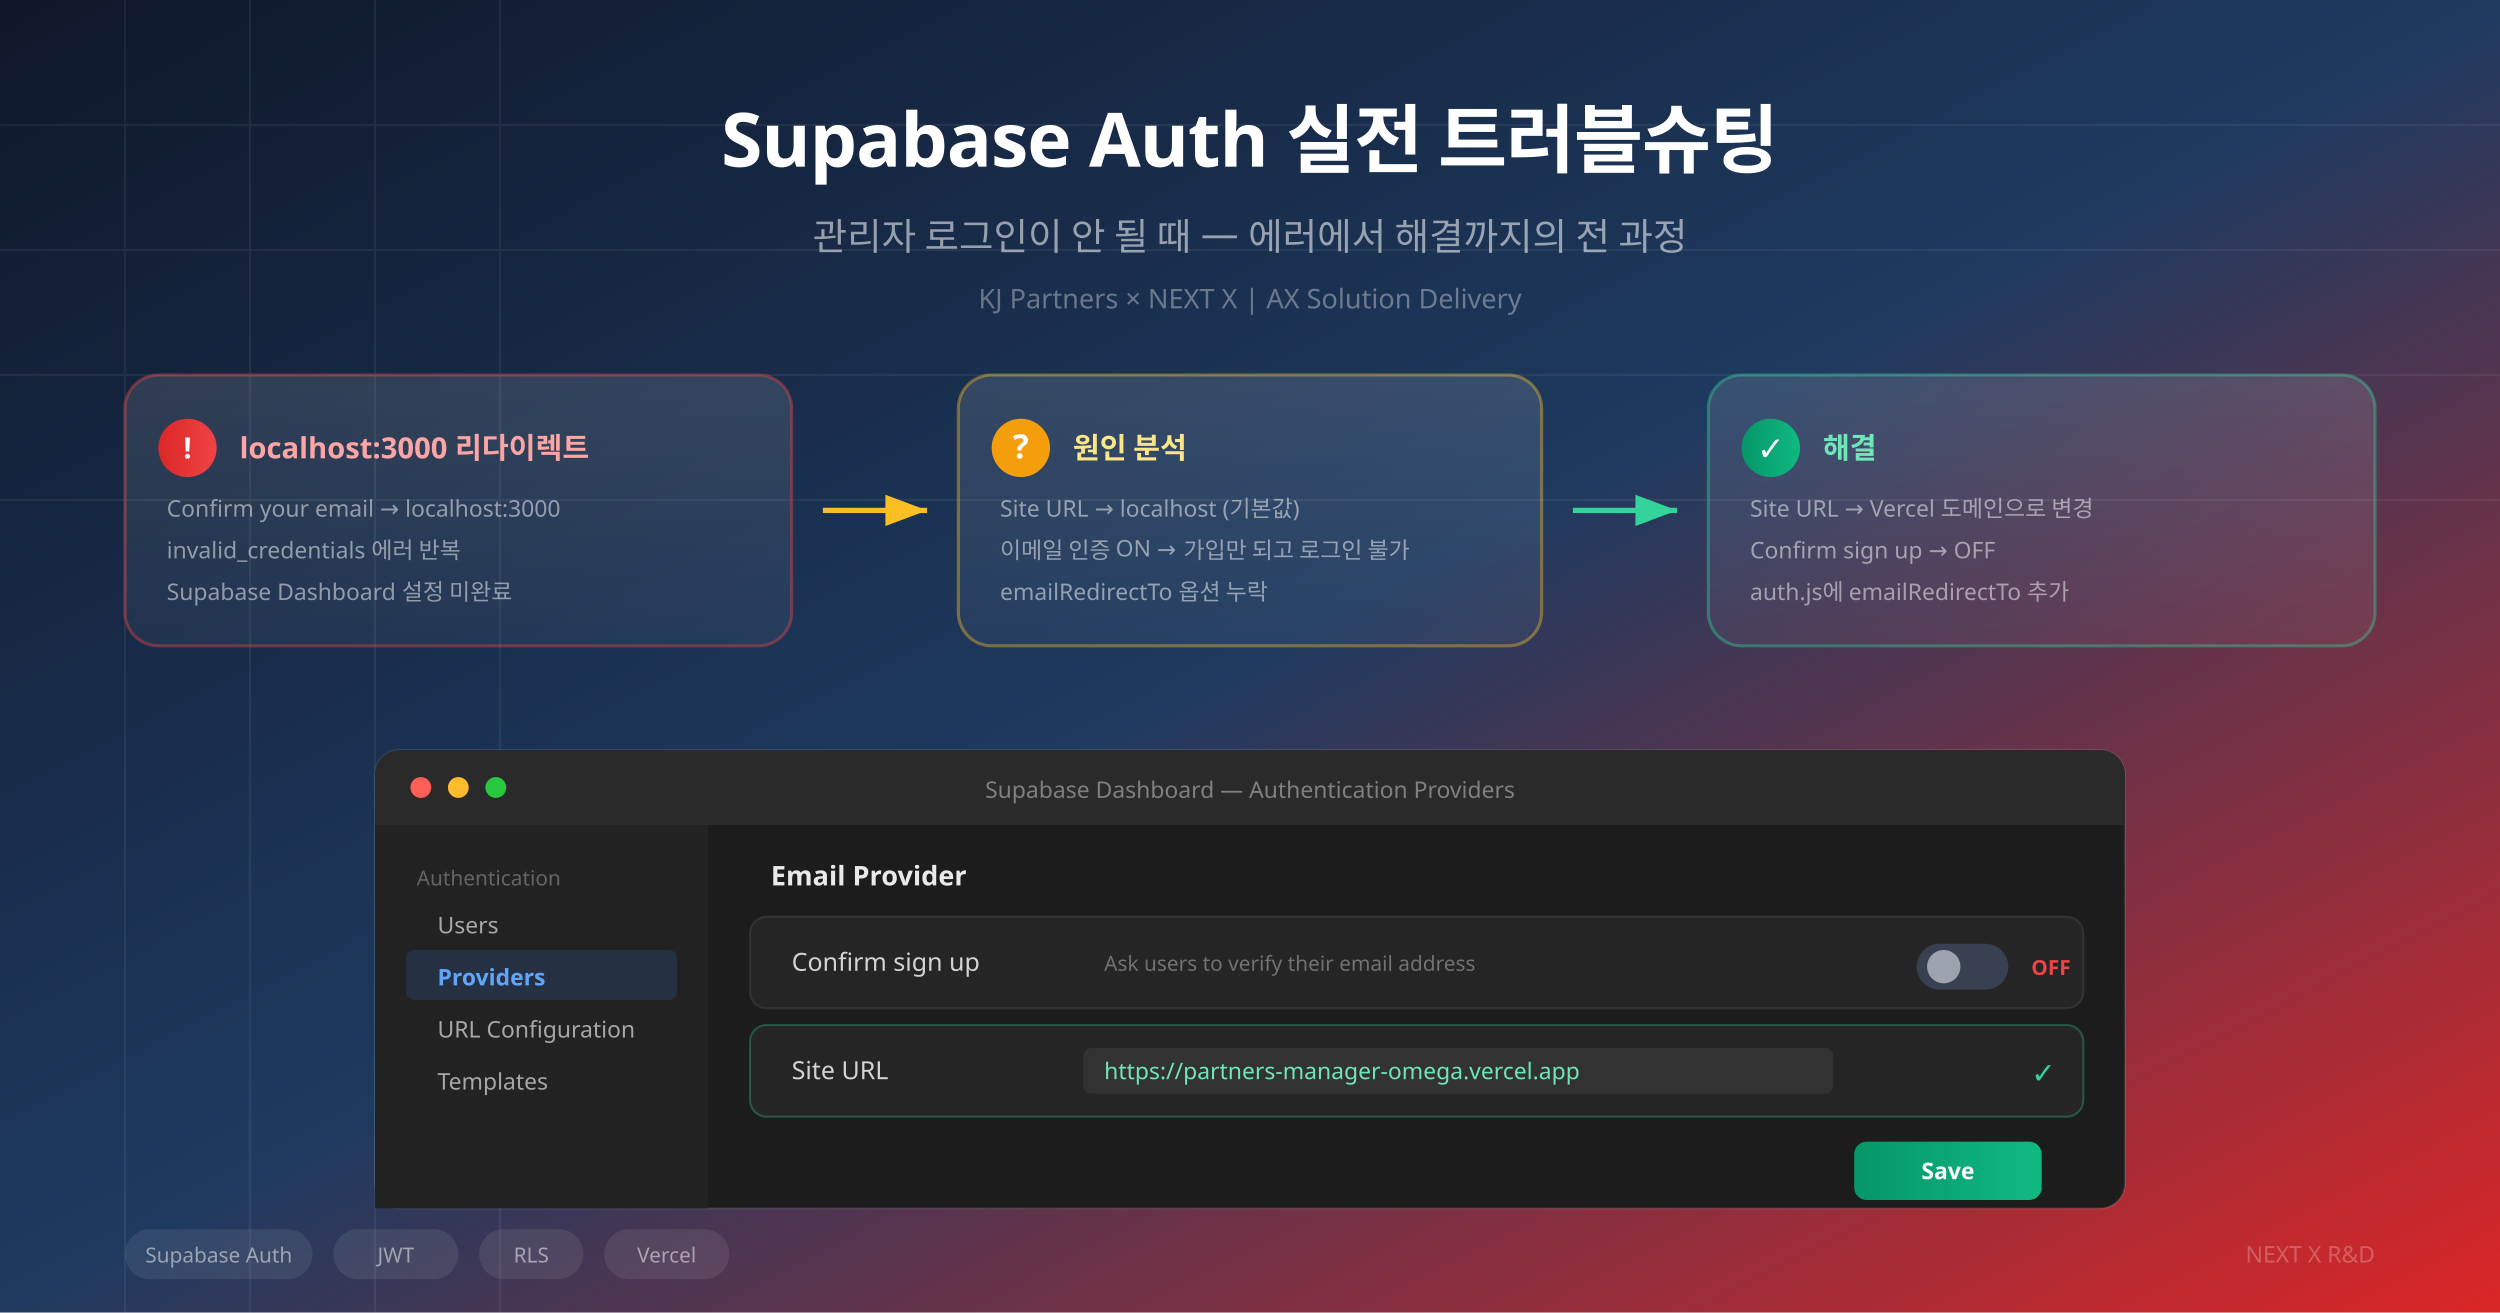
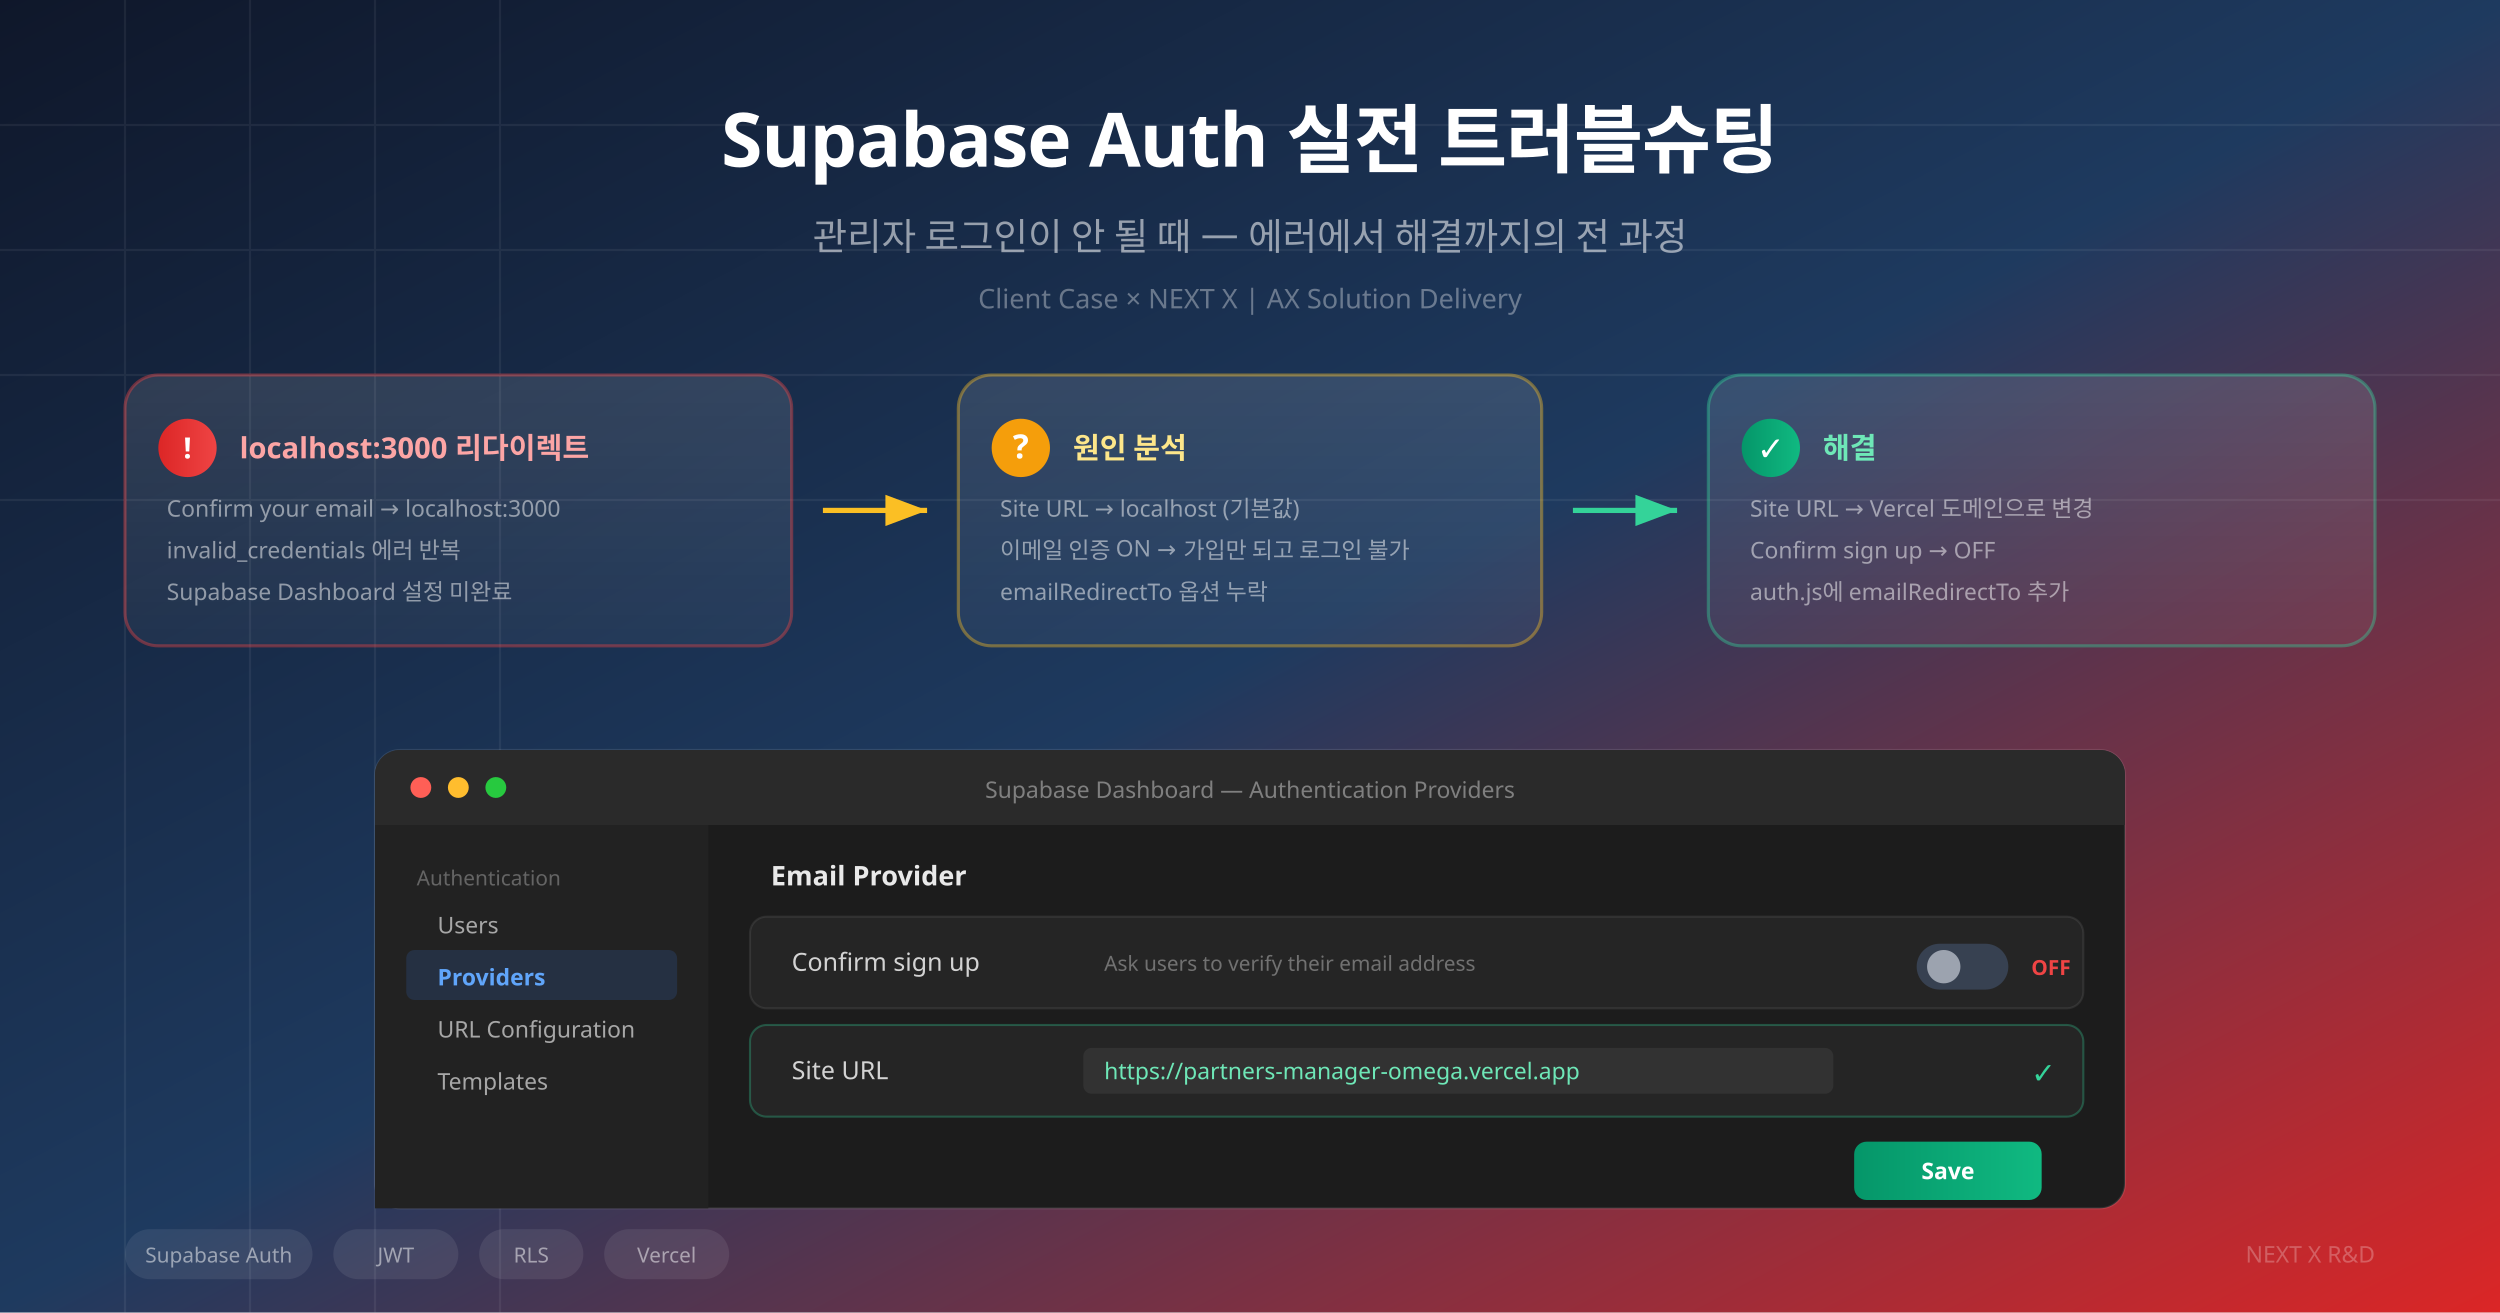
<svg xmlns="http://www.w3.org/2000/svg" viewBox="0 0 1200 630" font-family="'Segoe UI','Apple SD Gothic Neo','Malgun Gothic',sans-serif">
  <defs>
    <linearGradient id="bg" x1="0%" y1="0%" x2="100%" y2="100%">
      <stop offset="0%" style="stop-color:#0f172a" />
      <stop offset="50%" style="stop-color:#1e3a5f" />
      <stop offset="100%" style="stop-color:#dc2626" />
    </linearGradient>
    <linearGradient id="card" x1="0%" y1="0%" x2="0%" y2="100%">
      <stop offset="0%" style="stop-color:#ffffff;stop-opacity:0.12" />
      <stop offset="100%" style="stop-color:#ffffff;stop-opacity:0.04" />
    </linearGradient>
    <linearGradient id="green" x1="0%" y1="0%" x2="100%" y2="0%">
      <stop offset="0%" style="stop-color:#059669" />
      <stop offset="100%" style="stop-color:#10b981" />
    </linearGradient>
    <linearGradient id="red" x1="0%" y1="0%" x2="100%" y2="0%">
      <stop offset="0%" style="stop-color:#dc2626" />
      <stop offset="100%" style="stop-color:#ef4444" />
    </linearGradient>
    <filter id="glow">
      <feGaussianBlur stdDeviation="3" result="blur" />
      <feMerge>
        <feMergeNode in="blur" />
        <feMergeNode in="SourceGraphic" />
      </feMerge>
    </filter>
  </defs>
  <rect width="1200" height="630" fill="url(#bg)" />
  <g opacity="0.06">
    <line x1="0" y1="0" x2="0" y2="630" stroke="#fff" stroke-width="1" transform="translate(60,0)" />
    <line x1="0" y1="0" x2="0" y2="630" stroke="#fff" stroke-width="1" transform="translate(120,0)" />
    <line x1="0" y1="0" x2="0" y2="630" stroke="#fff" stroke-width="1" transform="translate(180,0)" />
    <line x1="0" y1="0" x2="0" y2="630" stroke="#fff" stroke-width="1" transform="translate(240,0)" />
    <line x1="0" y1="0" x2="1200" y2="0" stroke="#fff" stroke-width="1" transform="translate(0,60)" />
    <line x1="0" y1="0" x2="1200" y2="0" stroke="#fff" stroke-width="1" transform="translate(0,120)" />
    <line x1="0" y1="0" x2="1200" y2="0" stroke="#fff" stroke-width="1" transform="translate(0,180)" />
    <line x1="0" y1="0" x2="1200" y2="0" stroke="#fff" stroke-width="1" transform="translate(0,240)" />
  </g>
  <rect x="60" y="180" width="320" height="130" rx="16" fill="url(#card)" stroke="rgba(239,68,68,0.4)" stroke-width="1.5" />
  <circle cx="90" cy="215" r="14" fill="url(#red)" />
  <text x="90" y="220" text-anchor="middle" fill="#fff" font-size="14" font-weight="bold">!</text>
  <text x="115" y="220" fill="#fca5a5" font-size="14" font-weight="600">localhost:3000 리다이렉트</text>
  <text x="80" y="248" fill="rgba(255,255,255,0.5)" font-size="11">Confirm your email → localhost:3000</text>
  <text x="80" y="268" fill="rgba(255,255,255,0.5)" font-size="11">invalid_credentials 에러 반복</text>
  <text x="80" y="288" fill="rgba(255,255,255,0.5)" font-size="11">Supabase Dashboard 설정 미완료</text>
  <line x1="395" y1="245" x2="445" y2="245" stroke="#fbbf24" stroke-width="2.5" marker-end="url(#arrowYellow)" />
  <defs>
    <marker id="arrowYellow" markerWidth="8" markerHeight="6" refX="8" refY="3" orient="auto">
      <polygon points="0 0, 8 3, 0 6" fill="#fbbf24" />
    </marker>
  </defs>
  <rect x="460" y="180" width="280" height="130" rx="16" fill="url(#card)" stroke="rgba(251,191,36,0.4)" stroke-width="1.5" />
  <circle cx="490" cy="215" r="14" fill="#f59e0b" />
  <text x="490" y="220" text-anchor="middle" fill="#fff" font-size="16" font-weight="bold">?</text>
  <text x="515" y="220" fill="#fde68a" font-size="14" font-weight="600">원인 분석</text>
  <text x="480" y="248" fill="rgba(255,255,255,0.5)" font-size="11">Site URL → localhost (기본값)</text>
  <text x="480" y="268" fill="rgba(255,255,255,0.5)" font-size="11">이메일 인증 ON → 가입만 되고 로그인 불가</text>
  <text x="480" y="288" fill="rgba(255,255,255,0.5)" font-size="11">emailRedirectTo 옵션 누락</text>
  <line x1="755" y1="245" x2="805" y2="245" stroke="#34d399" stroke-width="2.5" marker-end="url(#arrowGreen)" />
  <defs>
    <marker id="arrowGreen" markerWidth="8" markerHeight="6" refX="8" refY="3" orient="auto">
      <polygon points="0 0, 8 3, 0 6" fill="#34d399" />
    </marker>
  </defs>
  <rect x="820" y="180" width="320" height="130" rx="16" fill="url(#card)" stroke="rgba(52,211,153,0.4)" stroke-width="1.5" />
  <circle cx="850" cy="215" r="14" fill="url(#green)" />
  <text x="850" y="221" text-anchor="middle" fill="#fff" font-size="16" font-weight="bold">✓</text>
  <text x="875" y="220" fill="#6ee7b7" font-size="14" font-weight="600">해결</text>
  <text x="840" y="248" fill="rgba(255,255,255,0.5)" font-size="11">Site URL → Vercel 도메인으로 변경</text>
  <text x="840" y="268" fill="rgba(255,255,255,0.5)" font-size="11">Confirm sign up → OFF</text>
  <text x="840" y="288" fill="rgba(255,255,255,0.5)" font-size="11">auth.js에 emailRedirectTo 추가</text>
  <text x="600" y="80" text-anchor="middle" fill="#ffffff" font-size="36" font-weight="800" letter-spacing="-0.5">Supabase Auth 실전 트러블슈팅</text>
  <text x="600" y="120" text-anchor="middle" fill="rgba(255,255,255,0.55)" font-size="18">관리자 로그인이 안 될 때 — 에러에서 해결까지의 전 과정</text>
-   <text x="600" y="148" text-anchor="middle" fill="rgba(255,255,255,0.35)" font-size="13">KJ Partners × NEXT X  |  AX Solution Delivery</text>
+   <text x="600" y="148" text-anchor="middle" fill="rgba(255,255,255,0.35)" font-size="13">Client Case × NEXT X  |  AX Solution Delivery</text>
  <rect x="180" y="360" width="840" height="220" rx="12" fill="#1c1c1c" stroke="rgba(255,255,255,0.1)" stroke-width="1" />
  <rect x="180" y="360" width="840" height="36" rx="12" fill="#2a2a2a" />
  <rect x="180" y="380" width="840" height="16" fill="#2a2a2a" />
  <circle cx="202" cy="378" r="5" fill="#ff5f56" />
  <circle cx="220" cy="378" r="5" fill="#ffbd2e" />
  <circle cx="238" cy="378" r="5" fill="#27c93f" />
  <text x="600" y="383" text-anchor="middle" fill="rgba(255,255,255,0.4)" font-size="11">Supabase Dashboard — Authentication Providers</text>
  <rect x="180" y="396" width="160" height="184" fill="#222" />
  <text x="200" y="425" fill="rgba(255,255,255,0.3)" font-size="10">Authentication</text>
  <text x="210" y="448" fill="rgba(255,255,255,0.6)" font-size="11">Users</text>
  <rect x="195" y="456" width="130" height="24" rx="4" fill="rgba(59,130,246,0.15)" />
  <text x="210" y="473" fill="#60a5fa" font-size="11" font-weight="600">Providers</text>
  <text x="210" y="498" fill="rgba(255,255,255,0.6)" font-size="11">URL Configuration</text>
  <text x="210" y="523" fill="rgba(255,255,255,0.6)" font-size="11">Templates</text>
  <text x="370" y="425" fill="rgba(255,255,255,0.9)" font-size="13" font-weight="600">Email Provider</text>
  <rect x="360" y="440" width="640" height="44" rx="8" fill="rgba(255,255,255,0.04)" stroke="rgba(255,255,255,0.08)" stroke-width="1" />
  <text x="380" y="466" fill="rgba(255,255,255,0.8)" font-size="12">Confirm sign up</text>
  <text x="530" y="466" fill="rgba(255,255,255,0.35)" font-size="10">Ask users to verify their email address</text>
  <rect x="920" y="453" width="44" height="22" rx="11" fill="#374151" />
  <circle cx="933" cy="464" r="8" fill="#9ca3af" />
  <text x="975" y="468" fill="#ef4444" font-size="10" font-weight="bold">OFF</text>
  <rect x="360" y="492" width="640" height="44" rx="8" fill="rgba(255,255,255,0.04)" stroke="rgba(52,211,153,0.3)" stroke-width="1" />
  <text x="380" y="518" fill="rgba(255,255,255,0.8)" font-size="12">Site URL</text>
  <rect x="520" y="503" width="360" height="22" rx="4" fill="rgba(255,255,255,0.06)" />
  <text x="530" y="518" fill="#6ee7b7" font-size="11">https://partners-manager-omega.vercel.app</text>
  <text x="975" y="520" fill="#34d399" font-size="14" font-weight="bold">✓</text>
  <rect x="890" y="548" width="90" height="28" rx="6" fill="url(#green)" />
  <text x="935" y="566" text-anchor="middle" fill="#fff" font-size="11" font-weight="600">Save</text>
  <rect x="60" y="590" width="90" height="24" rx="12" fill="rgba(255,255,255,0.08)" />
  <text x="105" y="606" text-anchor="middle" fill="rgba(255,255,255,0.5)" font-size="10">Supabase Auth</text>
  <rect x="160" y="590" width="60" height="24" rx="12" fill="rgba(255,255,255,0.08)" />
  <text x="190" y="606" text-anchor="middle" fill="rgba(255,255,255,0.5)" font-size="10">JWT</text>
  <rect x="230" y="590" width="50" height="24" rx="12" fill="rgba(255,255,255,0.08)" />
  <text x="255" y="606" text-anchor="middle" fill="rgba(255,255,255,0.5)" font-size="10">RLS</text>
  <rect x="290" y="590" width="60" height="24" rx="12" fill="rgba(255,255,255,0.08)" />
  <text x="320" y="606" text-anchor="middle" fill="rgba(255,255,255,0.5)" font-size="10">Vercel</text>
  <text x="1140" y="606" text-anchor="end" fill="rgba(255,255,255,0.25)" font-size="11">NEXT X R&amp;D</text>
</svg>
